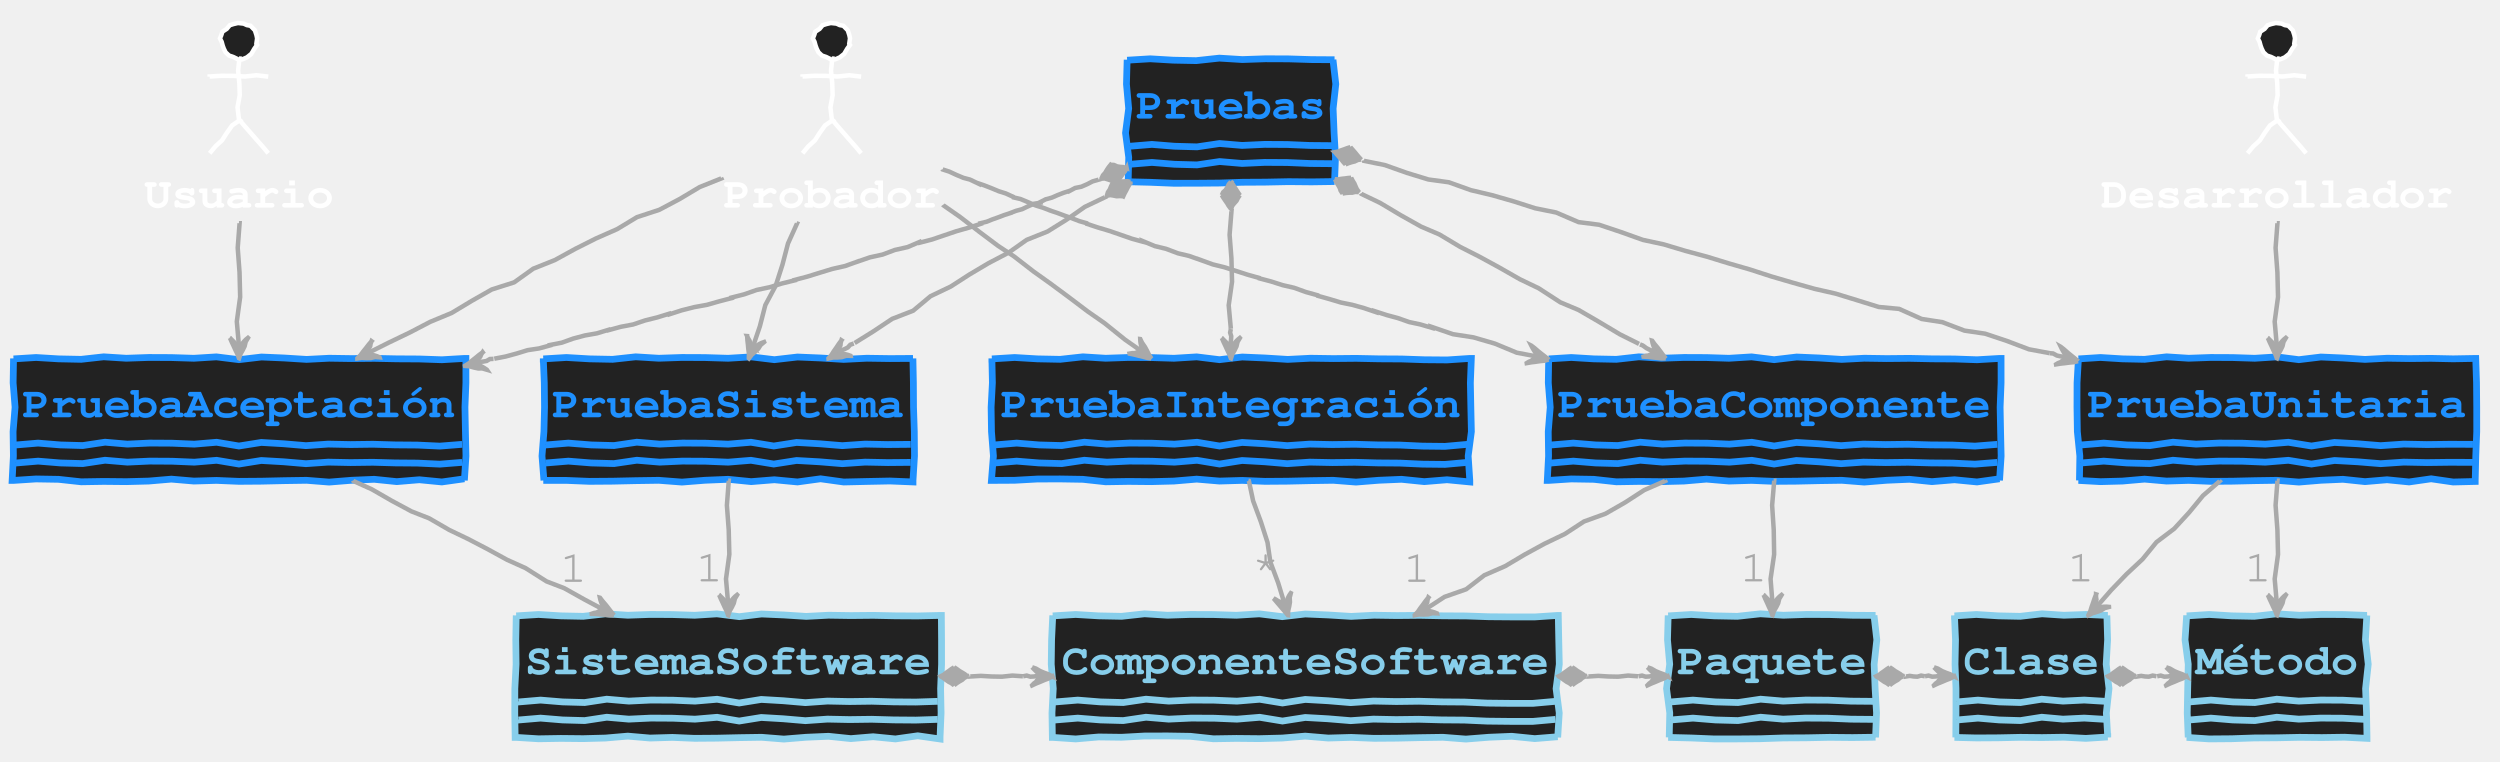
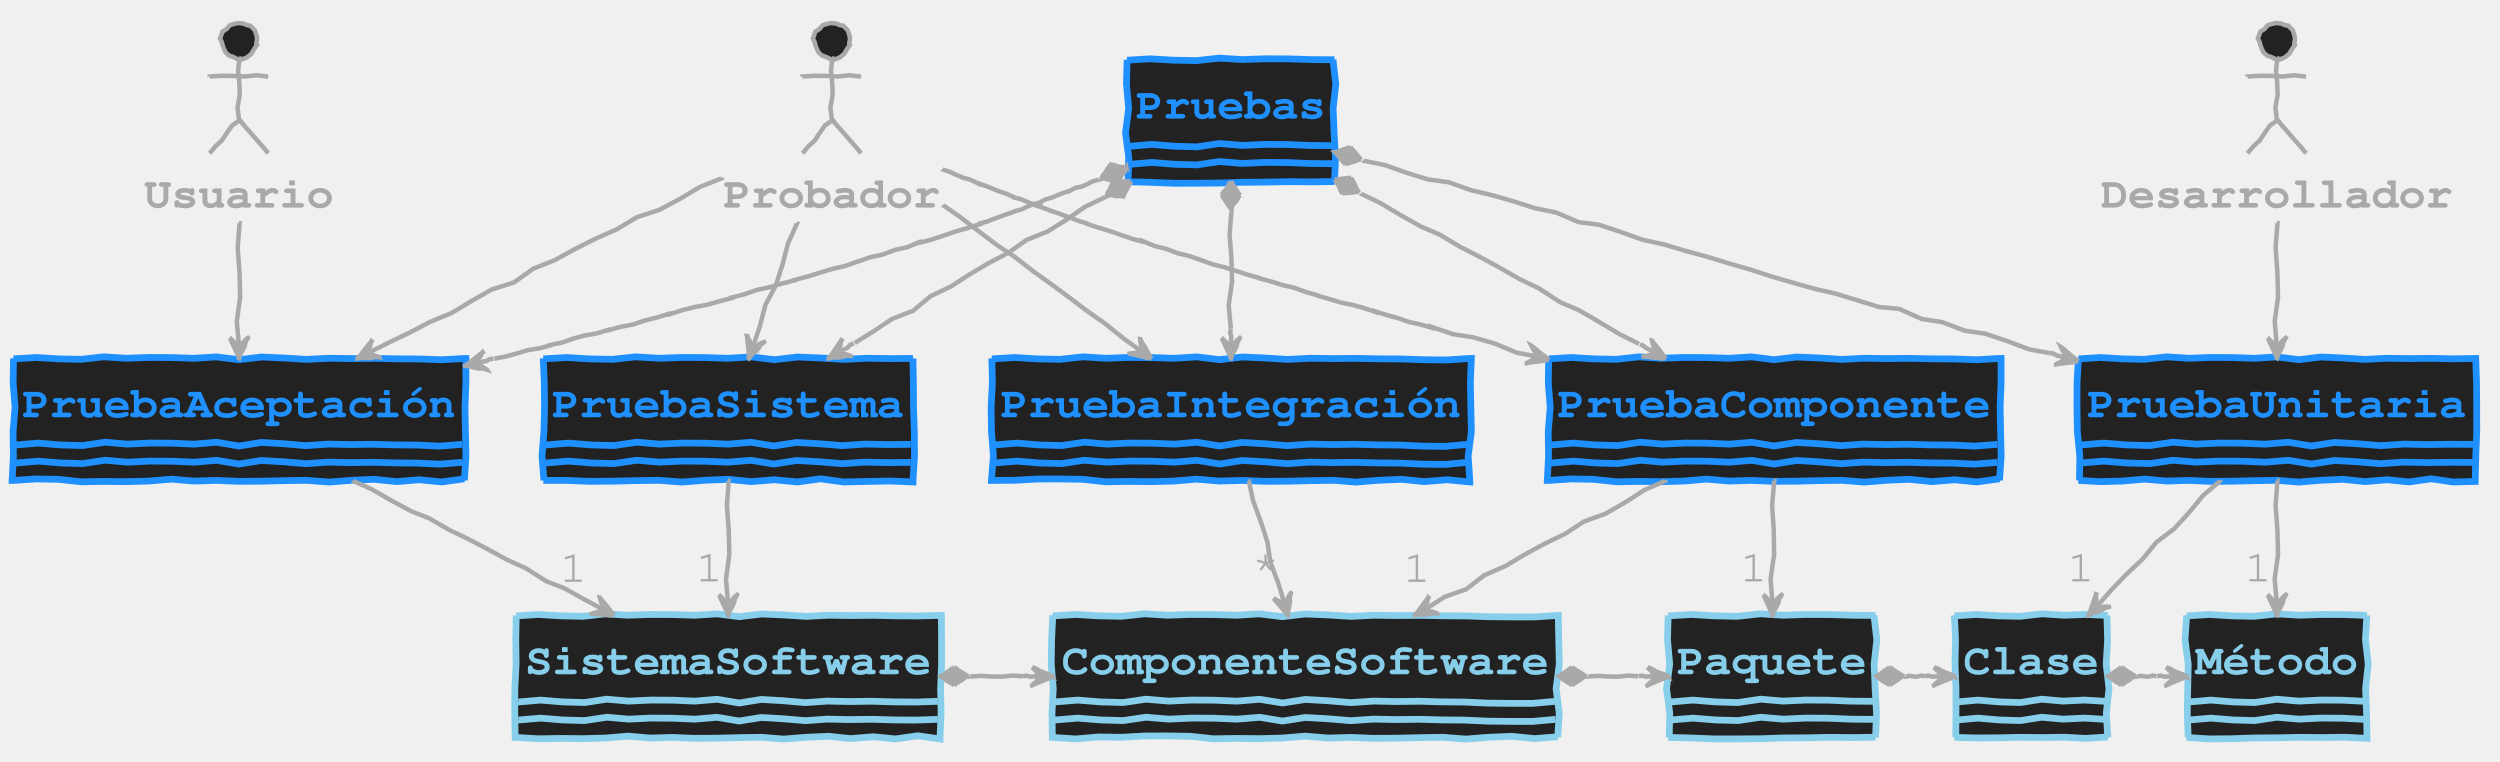
<svg xmlns="http://www.w3.org/2000/svg" contentScriptType="application/ecmascript" contentStyleType="text/css" height="338px" preserveAspectRatio="none" style="width:1109px;height:338px;background:#222222;" version="1.1" viewBox="0 0 1109 338" width="1109px" zoomAndPan="magnify">
  <defs />
  <g>
-     <polygon fill="#222222" points="114.044,19.946,112.871,21.548,111.484,23.895,109.501,25.477,107.416,26.341,105.754,26.417,103.618,25.335,101.602,24.628,100.072,23.194,99.27,21.551,98.794,20.243,98.328,18.535,97.571,17.065,98.153,15.63,98.662,14.058,100.574,12.814,101.919,11.201,103.584,10.665,105.564,10.204,108.102,10.478,109.492,11.133,111.109,11.431,113.074,13.444,113.76,15.57,114.057,17.021,113.72,19.411" style="stroke: #FFFFFF; stroke-width: 2.0;" />
-     <path d="M106,26 L106.187,26 L105.632,31.4 L106.172,36.8 L106.355,42.2 L105.366,47.6 L106,53 M93,34 L93,33.931 L98.2,33.621 L103.4,33.659 L108.6,33.939 L113.8,33.385 L119,34 M106,53 L106.372,53.322 L102.977,55.633 L100.667,58.885 L98.49,62.252 L95.542,64.95 L93,68 M106,53 L106.046,53.04 L108.579,55.981 L111.32,59.104 L113.961,62.139 L116.793,65.341 L119,68 " fill="none" style="stroke: #FFFFFF; stroke-width: 2.0;" />
-     <text fill="#FFFFFF" font-family="courier" font-size="20" font-weight="bold" lengthAdjust="spacingAndGlyphs" textLength="84" x="64" y="92.107">Usuario</text>
-     <polygon fill="#222222" points="377.044,19.946,375.872,21.548,374.485,23.895,372.501,25.477,370.416,26.341,368.754,26.417,366.618,25.335,364.602,24.628,363.072,23.194,362.27,21.551,361.794,20.243,361.328,18.535,360.571,17.065,361.152,15.63,361.662,14.058,363.574,12.814,364.919,11.201,366.584,10.665,368.564,10.204,371.102,10.478,372.492,11.133,374.109,11.431,376.074,13.444,376.76,15.57,377.057,17.021,376.72,19.411" style="stroke: #FFFFFF; stroke-width: 2.0;" />
-     <path d="M369,26 L369.187,26 L368.632,31.4 L369.172,36.8 L369.355,42.2 L368.366,47.6 L369,53 M356,34 L356,33.931 L361.2,33.621 L366.4,33.659 L371.6,33.939 L376.8,33.385 L382,34 M369,53 L369.372,53.322 L365.977,55.633 L363.667,58.885 L361.49,62.252 L358.542,64.95 L356,68 M369,53 L369.046,53.04 L371.579,55.981 L374.32,59.104 L376.961,62.139 L379.793,65.341 L382,68 " fill="none" style="stroke: #FFFFFF; stroke-width: 2.0;" />
-     <text fill="#FFFFFF" font-family="courier" font-size="20" font-weight="bold" lengthAdjust="spacingAndGlyphs" textLength="96" x="321" y="92.107">Probador</text>
-     <polygon fill="#222222" points="1018.044,19.946,1016.871,21.548,1015.485,23.895,1013.501,25.477,1011.416,26.341,1009.754,26.417,1007.618,25.335,1005.602,24.628,1004.072,23.194,1003.27,21.551,1002.794,20.243,1002.328,18.535,1001.571,17.065,1002.153,15.63,1002.662,14.058,1004.574,12.814,1005.919,11.201,1007.584,10.665,1009.564,10.204,1012.102,10.478,1013.492,11.133,1015.109,11.431,1017.074,13.444,1017.76,15.57,1018.057,17.021,1017.72,19.411" style="stroke: #FFFFFF; stroke-width: 2.0;" />
-     <path d="M1010,26 L1010.187,26 L1009.632,31.4 L1010.172,36.8 L1010.355,42.2 L1009.366,47.6 L1010,53 M997,34 L997,33.931 L1002.2,33.621 L1007.4,33.659 L1012.6,33.939 L1017.8,33.385 L1023,34 M1010,53 L1010.372,53.322 L1006.977,55.633 L1004.667,58.885 L1002.49,62.252 L999.542,64.95 L997,68 M1010,53 L1010.046,53.04 L1012.578,55.981 L1015.32,59.104 L1017.961,62.139 L1020.793,65.341 L1023,68 " fill="none" style="stroke: #FFFFFF; stroke-width: 2.0;" />
-     <text fill="#FFFFFF" font-family="courier" font-size="20" font-weight="bold" lengthAdjust="spacingAndGlyphs" textLength="156" x="932" y="92.107">Desarrollador</text>
+     <polygon fill="#222222" points="114.044,19.946,112.871,21.548,111.484,23.895,109.501,25.477,107.416,26.341,105.754,26.417,103.618,25.335,101.602,24.628,100.072,23.194,99.27,21.551,98.794,20.243,98.328,18.535,97.571,17.065,98.153,15.63,98.662,14.058,100.574,12.814,101.919,11.201,103.584,10.665,105.564,10.204,108.102,10.478,109.492,11.133,111.109,11.431,113.074,13.444,113.76,15.57,114.057,17.021,113.72,19.411" style="stroke: #A9A9A9; stroke-width: 2.0;" />
+     <path d="M106,26 L106.187,26 L105.632,31.4 L106.172,36.8 L106.355,42.2 L105.366,47.6 L106,53 M93,34 L93,33.931 L98.2,33.621 L103.4,33.659 L108.6,33.939 L113.8,33.385 L119,34 M106,53 L106.372,53.322 L102.977,55.633 L100.667,58.885 L98.49,62.252 L95.542,64.95 L93,68 M106,53 L106.046,53.04 L108.579,55.981 L111.32,59.104 L113.961,62.139 L116.793,65.341 L119,68 " fill="none" style="stroke: #A9A9A9; stroke-width: 2.0;" />
+     <text fill="#A9A9A9" font-family="courier" font-size="20" font-weight="bold" lengthAdjust="spacingAndGlyphs" textLength="84" x="64" y="92.107">Usuario</text>
+     <polygon fill="#222222" points="377.044,19.946,375.872,21.548,374.485,23.895,372.501,25.477,370.416,26.341,368.754,26.417,366.618,25.335,364.602,24.628,363.072,23.194,362.27,21.551,361.794,20.243,361.328,18.535,360.571,17.065,361.152,15.63,361.662,14.058,363.574,12.814,364.919,11.201,366.584,10.665,368.564,10.204,371.102,10.478,372.492,11.133,374.109,11.431,376.074,13.444,376.76,15.57,377.057,17.021,376.72,19.411" style="stroke: #A9A9A9; stroke-width: 2.0;" />
+     <path d="M369,26 L369.187,26 L368.632,31.4 L369.172,36.8 L369.355,42.2 L368.366,47.6 L369,53 M356,34 L356,33.931 L361.2,33.621 L366.4,33.659 L371.6,33.939 L376.8,33.385 L382,34 M369,53 L369.372,53.322 L365.977,55.633 L363.667,58.885 L361.49,62.252 L358.542,64.95 L356,68 M369,53 L369.046,53.04 L371.579,55.981 L374.32,59.104 L376.961,62.139 L379.793,65.341 L382,68 " fill="none" style="stroke: #A9A9A9; stroke-width: 2.0;" />
+     <text fill="#A9A9A9" font-family="courier" font-size="20" font-weight="bold" lengthAdjust="spacingAndGlyphs" textLength="96" x="321" y="92.107">Probador</text>
+     <polygon fill="#222222" points="1018.044,19.946,1016.871,21.548,1015.485,23.895,1013.501,25.477,1011.416,26.341,1009.754,26.417,1007.618,25.335,1005.602,24.628,1004.072,23.194,1003.27,21.551,1002.794,20.243,1002.328,18.535,1001.571,17.065,1002.153,15.63,1002.662,14.058,1004.574,12.814,1005.919,11.201,1007.584,10.665,1009.564,10.204,1012.102,10.478,1013.492,11.133,1015.109,11.431,1017.074,13.444,1017.76,15.57,1018.057,17.021,1017.72,19.411" style="stroke: #A9A9A9; stroke-width: 2.0;" />
+     <path d="M1010,26 L1010.187,26 L1009.632,31.4 L1010.172,36.8 L1010.355,42.2 L1009.366,47.6 L1010,53 M997,34 L997,33.931 L1002.2,33.621 L1007.4,33.659 L1012.6,33.939 L1017.8,33.385 L1023,34 M1010,53 L1010.372,53.322 L1006.977,55.633 L1004.667,58.885 L1002.49,62.252 L999.542,64.95 L997,68 M1010,53 L1010.046,53.04 L1012.578,55.981 L1015.32,59.104 L1017.961,62.139 L1020.793,65.341 L1023,68 " fill="none" style="stroke: #A9A9A9; stroke-width: 2.0;" />
+     <text fill="#A9A9A9" font-family="courier" font-size="20" font-weight="bold" lengthAdjust="spacingAndGlyphs" textLength="156" x="932" y="92.107">Desarrollador</text>
    <polygon fill="#222222" points="500,26.5,500,26.71,510.222,26.086,520.444,26.693,530.667,26.9,540.889,25.787,551.111,26.422,561.333,26.073,571.556,26.116,581.778,26.432,592,26.5,591.309,26.5,592.554,37.323,591.37,48.145,591.802,58.968,592.432,69.791,592,80.613,592,80.528,581.778,80.681,571.556,80.581,561.333,80.792,551.111,80.852,540.889,81.199,530.667,81.284,520.444,81.293,510.222,80.868,500,80.613,500.464,80.613,500.702,69.791,499.279,58.968,500.678,48.145,499.704,37.323,500,26.5" style="stroke: #1E90FF; stroke-width: 3.0;" />
    <text fill="#1E90FF" font-family="courier" font-size="20" font-weight="bold" lengthAdjust="spacingAndGlyphs" textLength="84" x="504" y="52.607">Pruebas</text>
    <path d="M501,64.613 L501,64.894 L511,64.061 L521,64.871 L531,65.146 L541,63.662 L551,64.51 L561,64.045 L571,64.102 L581,64.522 L591,64.613 " fill="#222222" style="stroke: #1E90FF; stroke-width: 3.0;" />
    <path d="M501,72.613 L501,72.894 L511,72.061 L521,72.871 L531,73.146 L541,71.662 L551,72.51 L561,72.045 L571,72.102 L581,72.522 L591,72.613 " fill="#222222" style="stroke: #1E90FF; stroke-width: 3.0;" />
    <polygon fill="#222222" points="6,159,6,159.21,16,158.586,26,159.193,36,159.4,46,158.287,56,158.922,66,158.573,76,158.617,86,158.932,96,158.309,106,159.554,116,158.37,126,158.802,136,159.432,146,158.914,156,159.068,166,158.968,176,159.179,186,159.239,196,159.586,206,159,206.671,159,206.679,169.823,206.255,180.645,206.464,191.468,206.702,202.291,206,213.113,206,212.392,196,213.792,186,212.817,176,213.647,166,212.618,156,213.045,146,213.855,136,213.065,126,213.219,116,213.452,106,213.53,96,213.109,86,213.4,76,212.541,66,213.398,56,213.661,46,213.558,36,213.726,26,212.63,16,212.461,6,213.113,5.379,213.113,5.941,202.291,5.803,191.468,6.681,180.645,5.825,169.823,6,159" style="stroke: #1E90FF; stroke-width: 3.0;" />
    <text fill="#1E90FF" font-family="courier" font-size="20" font-weight="bold" lengthAdjust="spacingAndGlyphs" textLength="192" x="10" y="185.107">PruebaAceptación</text>
    <path d="M7,197.113 L7,197.393 L16.9,196.561 L26.8,197.371 L36.7,197.646 L46.6,196.162 L56.5,197.01 L66.4,196.545 L76.3,196.602 L86.2,197.022 L96.1,196.191 L106,197.851 L115.9,196.273 L125.8,196.85 L135.7,197.689 L145.6,196.999 L155.5,197.204 L165.4,197.071 L175.3,197.351 L185.2,197.432 L195.1,197.894 L205,197.113 " fill="#222222" style="stroke: #1E90FF; stroke-width: 3.0;" />
    <path d="M7,205.113 L7,205.393 L16.9,204.561 L26.8,205.371 L36.7,205.646 L46.6,204.162 L56.5,205.01 L66.4,204.545 L76.3,204.602 L86.2,205.022 L96.1,204.191 L106,205.851 L115.9,204.273 L125.8,204.85 L135.7,205.689 L145.6,204.999 L155.5,205.204 L165.4,205.071 L175.3,205.351 L185.2,205.432 L195.1,205.894 L205,205.113 " fill="#222222" style="stroke: #1E90FF; stroke-width: 3.0;" />
    <polygon fill="#222222" points="241,159,241,159.21,251.25,158.586,261.5,159.193,271.75,159.4,282,158.287,292.25,158.922,302.5,158.573,312.75,158.617,323,158.932,333.25,158.309,343.5,159.554,353.75,158.37,364,158.802,374.25,159.432,384.5,158.914,394.75,159.068,405,159,404.968,159,405.178,169.823,405.239,180.645,405.586,191.468,405.671,202.291,405,213.113,405,213.792,394.75,213.368,384.5,213.577,374.25,213.815,364,212.392,353.75,213.792,343.5,212.817,333.25,213.647,323,212.618,312.75,213.045,302.5,213.855,292.25,213.065,282,213.219,271.75,213.452,261.5,213.53,251.25,213.109,241,213.113,241.287,213.113,240.428,202.291,241.284,191.468,241.548,180.645,241.445,169.823,241,159" style="stroke: #1E90FF; stroke-width: 3.0;" />
    <text fill="#1E90FF" font-family="courier" font-size="20" font-weight="bold" lengthAdjust="spacingAndGlyphs" textLength="156" x="245" y="185.107">PruebaSistema</text>
    <path d="M242,197.113 L242,197.393 L252.125,196.561 L262.25,197.371 L272.375,197.646 L282.5,196.162 L292.625,197.01 L302.75,196.545 L312.875,196.602 L323,197.022 L333.125,196.191 L343.25,197.851 L353.375,196.273 L363.5,196.85 L373.625,197.689 L383.75,196.999 L393.875,197.204 L404,197.113 " fill="#222222" style="stroke: #1E90FF; stroke-width: 3.0;" />
    <path d="M242,205.113 L242,205.393 L252.125,204.561 L262.25,205.371 L272.375,205.646 L282.5,204.162 L292.625,205.01 L302.75,204.545 L312.875,204.602 L323,205.022 L333.125,204.191 L343.25,205.851 L353.375,204.273 L363.5,204.85 L373.625,205.689 L383.75,204.999 L393.875,205.204 L404,205.113 " fill="#222222" style="stroke: #1E90FF; stroke-width: 3.0;" />
    <polygon fill="#222222" points="440,159,440,159.21,450.095,158.586,460.19,159.193,470.286,159.4,480.381,158.287,490.476,158.922,500.571,158.573,510.667,158.617,520.762,158.932,530.857,158.309,540.952,159.554,551.048,158.37,561.143,158.802,571.238,159.432,581.333,158.914,591.429,159.068,601.524,158.968,611.619,159.179,621.714,159.239,631.809,159.586,641.905,159.671,652,159,652.679,159,652.255,169.823,652.464,180.645,652.702,191.468,651.279,202.291,652,213.113,652,213.792,641.905,212.817,631.809,213.647,621.714,212.618,611.619,213.045,601.524,213.855,591.429,213.065,581.333,213.219,571.238,213.452,561.143,213.53,551.048,213.109,540.952,213.4,530.857,212.541,520.762,213.398,510.667,213.661,500.571,213.558,490.476,213.726,480.381,212.63,470.286,212.461,460.19,212.492,450.095,213.054,440,213.113,439.803,213.113,440.681,202.291,439.825,191.468,439.657,180.645,440.228,169.823,440,159" style="stroke: #1E90FF; stroke-width: 3.0;" />
    <text fill="#1E90FF" font-family="courier" font-size="20" font-weight="bold" lengthAdjust="spacingAndGlyphs" textLength="204" x="444" y="185.107">PruebaIntegración</text>
    <path d="M441,197.113 L441,197.393 L451,196.561 L461,197.371 L471,197.646 L481,196.162 L491,197.01 L501,196.545 L511,196.602 L521,197.022 L531,196.191 L541,197.851 L551,196.273 L561,196.85 L571,197.689 L581,196.999 L591,197.204 L601,197.071 L611,197.351 L621,197.432 L631,197.894 L641,198.008 L651,197.113 " fill="#222222" style="stroke: #1E90FF; stroke-width: 3.0;" />
    <path d="M441,205.113 L441,205.393 L451,204.561 L461,205.371 L471,205.646 L481,204.162 L491,205.01 L501,204.545 L511,204.602 L521,205.022 L531,204.191 L541,205.851 L551,204.273 L561,204.85 L571,205.689 L581,204.999 L591,205.204 L601,205.071 L611,205.351 L621,205.432 L631,205.894 L641,206.008 L651,205.113 " fill="#222222" style="stroke: #1E90FF; stroke-width: 3.0;" />
    <polygon fill="#222222" points="687,159,687,159.21,697,158.586,707,159.193,717,159.4,727,158.287,737,158.922,747,158.573,757,158.617,767,158.932,777,158.309,787,159.554,797,158.37,807,158.802,817,159.432,827,158.914,837,159.068,847,158.968,857,159.179,867,159.239,877,159.586,887,159,887.671,159,887.679,169.823,887.255,180.645,887.464,191.468,887.702,202.291,887,213.113,887,212.392,877,213.792,867,212.817,857,213.647,847,212.618,837,213.045,827,213.855,817,213.065,807,213.219,797,213.452,787,213.53,777,213.109,767,213.4,757,212.541,747,213.398,737,213.661,727,213.558,717,213.726,707,212.63,697,212.461,687,213.113,686.379,213.113,686.941,202.291,686.803,191.468,687.681,180.645,686.825,169.823,687,159" style="stroke: #1E90FF; stroke-width: 3.0;" />
    <text fill="#1E90FF" font-family="courier" font-size="20" font-weight="bold" lengthAdjust="spacingAndGlyphs" textLength="192" x="691" y="185.107">PruebaComponente</text>
    <path d="M688,197.113 L688,197.393 L697.9,196.561 L707.8,197.371 L717.7,197.646 L727.6,196.162 L737.5,197.01 L747.4,196.545 L757.3,196.602 L767.2,197.022 L777.1,196.191 L787,197.851 L796.9,196.273 L806.8,196.85 L816.7,197.689 L826.6,196.999 L836.5,197.204 L846.4,197.071 L856.3,197.351 L866.2,197.432 L876.1,197.894 L886,197.113 " fill="#222222" style="stroke: #1E90FF; stroke-width: 3.0;" />
    <path d="M688,205.113 L688,205.393 L697.9,204.561 L707.8,205.371 L717.7,205.646 L727.6,204.162 L737.5,205.01 L747.4,204.545 L757.3,204.602 L767.2,205.022 L777.1,204.191 L787,205.851 L796.9,204.273 L806.8,204.85 L816.7,205.689 L826.6,204.999 L836.5,205.204 L846.4,205.071 L856.3,205.351 L866.2,205.432 L876.1,205.894 L886,205.113 " fill="#222222" style="stroke: #1E90FF; stroke-width: 3.0;" />
    <polygon fill="#222222" points="922,159,922,159.21,931.778,158.586,941.556,159.193,951.333,159.4,961.111,158.287,970.889,158.922,980.667,158.573,990.444,158.617,1000.222,158.932,1010,158.309,1019.778,159.554,1029.556,158.37,1039.333,158.802,1049.111,159.432,1058.889,158.914,1068.667,159.068,1078.444,158.968,1088.222,159.179,1098,159,1098.239,159,1098.586,169.823,1098.671,180.645,1098.679,191.468,1098.255,202.291,1098,213.113,1098,213.577,1088.222,213.815,1078.444,212.392,1068.667,213.792,1058.889,212.817,1049.111,213.647,1039.333,212.618,1029.556,213.045,1019.778,213.855,1010,213.065,1000.222,213.219,990.444,213.452,980.667,213.53,970.889,213.109,961.111,213.4,951.333,212.541,941.556,213.398,931.778,213.661,922,213.113,922.444,213.113,922.613,202.291,921.517,191.468,921.348,180.645,921.379,169.823,922,159" style="stroke: #1E90FF; stroke-width: 3.0;" />
    <text fill="#1E90FF" font-family="courier" font-size="20" font-weight="bold" lengthAdjust="spacingAndGlyphs" textLength="168" x="926" y="185.107">PruebaUnitaria</text>
    <path d="M923,197.113 L923,197.393 L933.235,196.561 L943.471,197.371 L953.706,197.646 L963.941,196.162 L974.177,197.01 L984.412,196.545 L994.647,196.602 L1004.882,197.022 L1015.118,196.191 L1025.353,197.851 L1035.588,196.273 L1045.823,196.85 L1056.059,197.689 L1066.294,196.999 L1076.529,197.204 L1086.765,197.071 L1097,197.113 " fill="#222222" style="stroke: #1E90FF; stroke-width: 3.0;" />
    <path d="M923,205.113 L923,205.393 L933.235,204.561 L943.471,205.371 L953.706,205.646 L963.941,204.162 L974.177,205.01 L984.412,204.545 L994.647,204.602 L1004.882,205.022 L1015.118,204.191 L1025.353,205.851 L1035.588,204.273 L1045.823,204.85 L1056.059,205.689 L1066.294,204.999 L1076.529,205.204 L1086.765,205.071 L1097,205.113 " fill="#222222" style="stroke: #1E90FF; stroke-width: 3.0;" />
    <polygon fill="#222222" points="229,273,229,273.21,238.895,272.586,248.79,273.193,258.684,273.4,268.579,272.287,278.474,272.922,288.368,272.574,298.263,272.616,308.158,272.932,318.053,272.309,327.947,273.554,337.842,272.37,347.737,272.802,357.632,273.432,367.526,272.914,377.421,273.068,387.316,272.968,397.211,273.178,407.105,273.239,417,273,417.586,273,417.671,283.823,417.679,294.645,417.255,305.468,417.464,316.291,417,327.113,417,327.815,407.105,326.392,397.211,327.792,387.316,326.817,377.421,327.647,367.526,326.618,357.632,327.045,347.737,327.855,337.842,327.065,327.947,327.219,318.053,327.452,308.158,327.529,298.263,327.109,288.368,327.401,278.474,326.541,268.579,327.398,258.684,327.661,248.79,327.558,238.895,327.726,229,327.113,228.517,327.113,228.348,316.291,228.379,305.468,228.941,294.645,228.804,283.823,229,273" style="stroke: #87CEEB; stroke-width: 3.0;" />
    <text fill="#87CEEB" font-family="courier" font-size="20" font-weight="bold" lengthAdjust="spacingAndGlyphs" textLength="180" x="233" y="299.107">SistemaSoftware</text>
    <path d="M230,311.113 L230,311.394 L239.79,310.561 L249.579,311.371 L259.368,311.646 L269.158,310.162 L278.947,311.01 L288.737,310.545 L298.526,310.602 L308.316,311.022 L318.105,310.192 L327.895,311.851 L337.684,310.273 L347.474,310.85 L357.263,311.689 L367.053,310.999 L376.842,311.204 L386.632,311.071 L396.421,311.351 L406.211,311.432 L416,311.113 " fill="#222222" style="stroke: #87CEEB; stroke-width: 3.0;" />
    <path d="M230,319.113 L230,319.394 L239.79,318.561 L249.579,319.371 L259.368,319.646 L269.158,318.162 L278.947,319.01 L288.737,318.545 L298.526,318.602 L308.316,319.022 L318.105,318.192 L327.895,319.851 L337.684,318.273 L347.474,318.85 L357.263,319.689 L367.053,318.999 L376.842,319.204 L386.632,319.071 L396.421,319.351 L406.211,319.432 L416,319.113 " fill="#222222" style="stroke: #87CEEB; stroke-width: 3.0;" />
    <polygon fill="#222222" points="467,273,467,273.21,477.182,272.586,487.364,273.193,497.546,273.4,507.727,272.287,517.909,272.922,528.091,272.574,538.273,272.616,548.455,272.932,558.636,272.309,568.818,273.554,579,272.37,589.182,272.802,599.364,273.432,609.545,272.914,619.727,273.068,629.909,272.968,640.091,273.178,650.273,273.239,660.455,273.586,670.636,273.671,680.818,273.679,691,273,691.255,273,691.464,283.823,691.702,294.645,690.279,305.468,691.678,316.291,691,327.113,691,326.817,680.818,327.647,670.636,326.618,660.455,327.045,650.273,327.855,640.091,327.065,629.909,327.219,619.727,327.452,609.545,327.529,599.364,327.109,589.182,327.401,579,326.541,568.818,327.398,558.636,327.661,548.455,327.558,538.273,327.726,528.091,326.63,517.909,326.461,507.727,326.492,497.546,327.054,487.364,326.917,477.182,327.795,467,327.113,466.825,327.113,466.657,316.291,467.228,305.468,466.333,294.645,466.481,283.823,467,273" style="stroke: #87CEEB; stroke-width: 3.0;" />
    <text fill="#87CEEB" font-family="courier" font-size="20" font-weight="bold" lengthAdjust="spacingAndGlyphs" textLength="216" x="471" y="299.107">ComponenteSoftware</text>
    <path d="M468,311.113 L468,311.394 L478.091,310.561 L488.182,311.371 L498.273,311.646 L508.364,310.162 L518.455,311.01 L528.545,310.545 L538.636,310.602 L548.727,311.022 L558.818,310.192 L568.909,311.851 L579,310.273 L589.091,310.85 L599.182,311.689 L609.273,310.999 L619.364,311.204 L629.455,311.071 L639.545,311.351 L649.636,311.432 L659.727,311.894 L669.818,312.008 L679.909,312.019 L690,311.113 " fill="#222222" style="stroke: #87CEEB; stroke-width: 3.0;" />
    <path d="M468,319.113 L468,319.394 L478.091,318.561 L488.182,319.371 L498.273,319.646 L508.364,318.162 L518.455,319.01 L528.545,318.545 L538.636,318.602 L548.727,319.022 L558.818,318.192 L568.909,319.851 L579,318.273 L589.091,318.85 L599.182,319.689 L609.273,318.999 L619.364,319.204 L629.455,319.071 L639.545,319.351 L649.636,319.432 L659.727,319.894 L669.818,320.008 L679.909,320.019 L690,319.113 " fill="#222222" style="stroke: #87CEEB; stroke-width: 3.0;" />
    <polygon fill="#222222" points="740,273,740,273.21,750.222,272.586,760.444,273.193,770.667,273.4,780.889,272.287,791.111,272.922,801.333,272.574,811.556,272.616,821.778,272.932,832,273,831.309,273,832.554,283.823,831.37,294.645,831.802,305.468,832.432,316.291,832,327.113,832,327.027,821.778,327.182,811.556,327.081,801.333,327.292,791.111,327.352,780.889,327.699,770.667,327.784,760.444,327.793,750.222,327.368,740,327.113,740.464,327.113,740.702,316.291,739.279,305.468,740.678,294.645,739.703,283.823,740,273" style="stroke: #87CEEB; stroke-width: 3.0;" />
    <text fill="#87CEEB" font-family="courier" font-size="20" font-weight="bold" lengthAdjust="spacingAndGlyphs" textLength="84" x="744" y="299.107">Paquete</text>
    <path d="M741,311.113 L741,311.394 L751,310.561 L761,311.371 L771,311.646 L781,310.162 L791,311.01 L801,310.545 L811,310.602 L821,311.022 L831,311.113 " fill="#222222" style="stroke: #87CEEB; stroke-width: 3.0;" />
    <path d="M741,319.113 L741,319.394 L751,318.561 L761,319.371 L771,319.646 L781,318.162 L791,319.01 L801,318.545 L811,318.602 L821,319.022 L831,319.113 " fill="#222222" style="stroke: #87CEEB; stroke-width: 3.0;" />
    <polygon fill="#222222" points="867,273,867,273.21,876.714,272.586,886.429,273.193,896.143,273.4,905.857,272.287,915.571,272.922,925.286,272.574,935,273,934.616,273,934.932,283.823,934.309,294.645,935.554,305.468,934.37,316.291,935,327.113,935,326.916,925.286,327.545,915.571,327.027,905.857,327.182,896.143,327.081,886.429,327.292,876.714,327.352,867,327.113,867.586,327.113,867.671,316.291,867.679,305.468,867.255,294.645,867.464,283.823,867,273" style="stroke: #87CEEB; stroke-width: 3.0;" />
    <text fill="#87CEEB" font-family="courier" font-size="20" font-weight="bold" lengthAdjust="spacingAndGlyphs" textLength="60" x="871" y="299.107">Clase</text>
    <path d="M868,311.113 L868,311.394 L877.429,310.561 L886.857,311.371 L896.286,311.646 L905.714,310.162 L915.143,311.01 L924.571,310.545 L934,311.113 " fill="#222222" style="stroke: #87CEEB; stroke-width: 3.0;" />
    <path d="M868,319.113 L868,319.394 L877.429,318.561 L886.857,319.371 L896.286,319.646 L905.714,318.162 L915.143,319.01 L924.571,318.545 L934,319.113 " fill="#222222" style="stroke: #87CEEB; stroke-width: 3.0;" />
    <polygon fill="#222222" points="970,273,970,273.21,980,272.586,990,273.193,1000,273.4,1010,272.287,1020,272.922,1030,272.574,1040,272.616,1050,273,1049.932,273,1049.309,283.823,1050.554,294.645,1049.37,305.468,1049.802,316.291,1050,327.113,1050,327.545,1040,327.027,1030,327.182,1020,327.081,1010,327.292,1000,327.352,990,327.699,980,327.784,970,327.113,970.679,327.113,970.255,316.291,970.464,305.468,970.702,294.645,969.279,283.823,970,273" style="stroke: #87CEEB; stroke-width: 3.0;" />
    <text fill="#87CEEB" font-family="courier" font-size="20" font-weight="bold" lengthAdjust="spacingAndGlyphs" textLength="72" x="974" y="299.107">Método</text>
    <path d="M971,311.113 L971,311.394 L980.75,310.561 L990.5,311.371 L1000.25,311.646 L1010,310.162 L1019.75,311.01 L1029.5,310.545 L1039.25,310.602 L1049,311.113 " fill="#222222" style="stroke: #87CEEB; stroke-width: 3.0;" />
    <path d="M971,319.113 L971,319.394 L980.75,318.561 L990.5,319.371 L1000.25,319.646 L1010,318.162 L1019.75,319.01 L1029.5,318.545 L1039.25,318.602 L1049,319.113 " fill="#222222" style="stroke: #87CEEB; stroke-width: 3.0;" />
    <path d="M106,99.046 L106.28,99.046 L105.448,109.942 L106.258,120.838 L106.533,131.733 L105.049,142.629 L106,153.525 " fill="none" style="stroke: #A9A9A9; stroke-width: 2.0;" />
    <polygon fill="#A9A9A9" points="106,158.906,106.064,158.935,106.674,157.05,107.659,155.332,108.522,153.56,108.983,151.609,110,149.906,109.982,149.888,109.1,150.606,108.31,151.416,107.584,152.29,106.637,152.943,106,153.906,106.13,154.036,105.051,152.957,104.353,152.259,103.702,151.608,102.78,150.686,102,149.906,102.021,149.915,102.79,151.702,103.654,153.53,104.473,155.338,105.378,157.185,106,158.906" style="stroke: #A9A9A9; stroke-width: 2.0;" />
    <path d="M319.84,78.893 L319.965,79.144 L310.385,82.968 L301.535,88.263 L292.448,93.08 L282.579,96.32 L273.746,101.649 L264.329,105.802 L255.145,110.424 L246.122,115.37 L236.543,119.196 L228.072,125.252 L218.16,128.408 L209.207,133.495 L200.371,138.817 L190.854,142.768 L181.736,147.522 L172.467,151.972 L163.276,156.58 " fill="none" style="stroke: #A9A9A9; stroke-width: 2.0;" />
    <polygon fill="#A9A9A9" points="158.525,158.937,158.528,159.007,160.487,158.715,162.464,158.834,164.435,158.819,166.387,158.365,168.365,158.519,168.357,158.494,167.247,158.023,166.18,157.676,165.141,157.414,164.002,156.857,163.004,156.714,163.179,156.773,163.166,155.575,163.663,154.548,164.223,153.543,164.42,152.416,164.808,151.353,164.826,151.367,163.543,152.863,162.341,154.424,161.1,155.954,159.932,157.545,158.525,158.937" style="stroke: #A9A9A9; stroke-width: 2.0;" />
    <path d="M353.298,99.046 L353.562,99.139 L349.551,108.013 L347.09,117.433 L344.124,126.675 L339.499,135.333 L337.073,144.765 L333.945,153.95 " fill="none" style="stroke: #A9A9A9; stroke-width: 2.0;" />
    <polygon fill="#A9A9A9" points="332.198,158.906,332.249,158.954,333.45,157.379,334.95,156.087,336.353,154.702,337.436,153.015,338.961,151.747,338.95,151.723,337.88,152.107,336.865,152.609,335.89,153.192,334.78,153.494,333.86,154.19,334.026,154.27,333.181,153.079,332.823,152.121,332.523,151.191,331.879,150.096,331.416,149.088,331.439,149.09,331.562,151.051,331.788,153.02,331.965,154.985,332.236,156.958,332.198,158.906" style="stroke: #A9A9A9; stroke-width: 2.0;" />
    <path d="M418.304,90.852 L418.47,91.078 L426.002,96.325 L434.51,102.895 L442.699,109.034 L449.845,113.757 L458.374,120.357 L466.124,125.9 L474.185,131.864 L482.46,138.12 L489.993,143.369 L499.005,150.623 L506.593,155.946 " fill="none" style="stroke: #A9A9A9; stroke-width: 2.0;" />
    <polygon fill="#A9A9A9" points="510.701,158.975,510.762,159.01,509.607,157.195,508.809,155.583,507.895,153.905,506.598,152.009,505.831,150.415,505.805,150.411,505.86,151.512,506.043,152.633,506.316,153.767,506.28,154.855,506.677,156.008,506.704,156.19,505.527,155.969,504.43,156.281,503.342,156.658,502.198,156.656,501.083,156.853,501.088,156.876,503.005,157.267,504.943,157.76,506.871,158.204,508.82,158.741,510.701,158.975" style="stroke: #A9A9A9; stroke-width: 2.0;" />
    <path d="M418.109,75.08 L418.144,75.167 L421.104,76.125 L424.267,77.591 L427.363,78.892 L430.244,79.648 L433.424,81.159 L433.411,81.126 L436.571,82.217 L439.793,83.471 L443.058,84.837 L446.173,85.814 L449.499,87.337 L449.584,87.568 L452.672,88.28 L456.01,89.666 L459.377,91.135 L462.568,92.125 L465.852,93.367 L465.862,93.395 L469.077,94.48 L472.337,95.695 L475.576,96.847 L478.856,98.119 L482,99 L482.093,99.283 L487.106,100.939 L492.059,102.412 L497.1,104.152 L502.144,105.904 L507.058,107.26 L506.962,106.955 L512.276,109.171 L517.271,110.382 L522.509,112.357 L527.497,113.545 L532.69,115.378 L532.681,115.349 L537.968,117.278 L543.048,118.527 L548.25,120.178 L553.462,121.862 L558.6,123.302 L558.652,123.48 L563.778,124.836 L568.994,126.496 L574.064,127.665 L579.351,129.566 L584.494,130.981 L584.562,131.215 L589.666,132.647 L594.804,134.194 L599.785,135.202 L604.882,136.606 L610.079,138.361 L610.004,138.095 L615.068,139.742 L620.047,141.089 L625.149,142.87 L630.042,143.91 L635.059,145.391 L634.939,144.949 L644.534,148.245 L653.614,149.653 L663.06,152.404 L672.864,156.466 L682.031,158.192 " fill="none" style="stroke: #A9A9A9; stroke-width: 2.0;" />
    <polygon fill="#A9A9A9" points="686.984,159.512,687.028,159.566,685.364,158.168,683.958,157.089,682.468,155.905,680.702,154.38,679.319,153.328,679.296,153.315,679.763,154.236,680.342,155.222,681,156.254,681.387,157.129,682.153,158.224,682.245,158.383,681.068,158.608,680.162,159.3,679.288,160.049,678.222,160.466,677.257,161.058,677.261,161.08,679.201,160.738,681.157,160.498,683.106,160.209,685.069,160.014,686.984,159.512" style="stroke: #A9A9A9; stroke-width: 2.0;" />
    <path d="M1010,99.046 L1010.28,99.046 L1009.448,109.942 L1010.258,120.838 L1010.533,131.733 L1009.049,142.629 L1010,153.525 " fill="none" style="stroke: #A9A9A9; stroke-width: 2.0;" />
    <polygon fill="#A9A9A9" points="1010,158.906,1010.064,158.935,1010.674,157.05,1011.659,155.332,1012.522,153.56,1012.983,151.609,1014,149.906,1013.982,149.888,1013.1,150.606,1012.31,151.416,1011.584,152.29,1010.637,152.943,1010,153.906,1010.13,154.036,1009.051,152.957,1008.353,152.259,1007.702,151.608,1006.78,150.686,1006,149.906,1006.021,149.915,1006.79,151.702,1007.654,153.53,1008.473,155.338,1009.378,157.185,1010,158.906" style="stroke: #A9A9A9; stroke-width: 2.0;" />
    <path d="M487.322,79.621 L487.356,79.708 L484.69,80.464 L482.226,81.729 L479.695,82.828 L476.95,83.382 L474.502,84.691 L474.49,84.659 L471.801,85.517 L469.174,86.538 L466.59,87.672 L463.858,88.417 L461.334,89.707 L461.418,89.939 L458.587,90.408 L456.002,91.552 L453.447,92.778 L450.717,93.526 L448.079,94.525 L448.089,94.554 L445.459,95.407 L442.873,96.39 L440.266,97.311 L437.7,98.351 L435,99 L435.091,99.284 L429.696,101.017 L424.242,102.568 L418.875,104.386 L413.511,106.217 L408.02,107.65 L407.926,107.343 L402.584,109.62 L396.935,110.888 L391.519,112.923 L385.862,114.167 L380.403,116.06 L380.394,116.031 L374.908,118.002 L369.223,119.29 L363.656,120.982 L358.098,122.707 L352.469,124.188 L352.519,124.366 L346.882,125.747 L341.331,127.433 L335.642,128.625 L330.159,130.553 L324.538,131.992 L324.602,132.227 L319.068,133.67 L313.566,135.23 L307.918,136.247 L302.377,137.662 L296.931,139.43 L296.861,139.162 L291.532,140.81 L286.123,142.157 L280.829,143.94 L275.34,144.978 L269.967,146.459 L269.93,146.311 L264.791,147.873 L259.494,148.803 L254.31,150.182 L249.237,152.001 L243.966,153.037 L244.012,153.225 L239.1,154.571 L234.044,155.332 L229.169,156.826 L224.254,158.16 L219.248,159.122 " fill="none" style="stroke: #A9A9A9; stroke-width: 2.0;" />
    <polygon fill="#A9A9A9" points="206.289,162.25,206.302,162.319,208.202,162.47,210.175,163.024,212.125,163.447,213.996,163.438,215.976,164.027,215.963,164.005,214.937,163.315,213.979,162.738,213.068,162.238,211.995,161.47,211.149,161.077,211.307,161.173,211.56,160.002,212.273,159.112,213.042,158.256,213.485,157.201,214.099,156.25,214.113,156.268,212.531,157.442,211.012,158.697,209.462,159.913,207.97,161.205,206.289,162.25" style="stroke: #A9A9A9; stroke-width: 2.0;" />
    <path d="M211.149,161.077 L211.171,161.168 L212.662,160.522 L214.28,160.409 L215.857,160.123 L217.297,159.266 L218.927,159.199 " fill="#A9A9A9" style="stroke: #A9A9A9; stroke-width: 2.0;" />
    <polygon fill="#A9A9A9" points="499.764,74.546,499.778,74.615,498.323,74.123,496.95,74.034,495.551,73.814,494.063,73.163,492.698,73.108,492.676,73.094,491.771,74.223,490.974,75.425,490.252,76.678,489.271,77.755,488.653,79.078,488.69,79.259,490.024,79.16,491.466,79.589,492.921,80.082,494.3,80.2,495.719,80.516,495.738,80.529,496.519,79.316,497.386,78.161,498.212,76.979,499.117,75.85,499.764,74.546" style="stroke: #A9A9A9; stroke-width: 2.0;" />
    <path d="M490.044,87.246 L490.185,87.488 L481.231,91.763 L473.106,97.456 L464.711,102.688 L455.428,106.401 L447.322,112.127 L438.553,116.719 L430.048,121.763 L421.727,127.12 L412.773,131.396 L405.078,137.823 L395.746,141.455 L387.504,146.946 L379.103,152.168 " fill="none" style="stroke: #A9A9A9; stroke-width: 2.0;" />
    <polygon fill="#A9A9A9" points="367.514,158.95,367.522,159.02,369.456,158.594,371.436,158.577,373.402,158.427,375.318,157.839,377.302,157.857,377.295,157.832,376.171,157.433,375.081,157.16,374.013,156.976,372.866,156.488,371.829,156.425,372.008,156.471,371.913,155.277,372.339,154.219,372.828,153.178,372.947,152.039,373.262,150.952,373.28,150.965,372.103,152.546,371.011,154.186,369.878,155.797,368.822,157.464,367.514,158.95" style="stroke: #A9A9A9; stroke-width: 2.0;" />
    <path d="M371.829,156.425 L371.877,156.505 L373.117,155.458 L374.635,154.883 L376.062,154.154 L377.193,152.918 L378.734,152.384 " fill="#A9A9A9" style="stroke: #A9A9A9; stroke-width: 2.0;" />
    <polygon fill="#A9A9A9" points="501.409,80.595,501.413,80.665,499.961,80.373,498.533,80.491,497.098,80.475,495.636,80.021,494.21,80.174,494.187,80.162,493.451,81.408,492.832,82.711,492.295,84.053,491.477,85.259,491.053,86.657,491.063,86.841,492.48,86.531,493.928,86.759,495.38,87.053,496.81,86.965,498.251,87.078,498.272,87.088,498.873,85.777,499.568,84.511,500.218,83.223,500.953,81.977,501.409,80.595" style="stroke: #A9A9A9; stroke-width: 2.0;" />
    <path d="M546,93.724 L546.28,93.724 L545.448,104.148 L546.258,114.573 L546.533,124.997 L545.049,135.422 L546,145.846 " fill="none" style="stroke: #A9A9A9; stroke-width: 2.0;" />
    <polygon fill="#A9A9A9" points="546,158.95,546.064,158.978,546.674,157.094,547.659,155.376,548.522,153.604,548.983,151.653,550,149.95,549.982,149.932,549.1,150.649,548.31,151.46,547.584,152.334,546.637,152.987,546,153.95,546.13,154.081,545.051,153.001,544.353,152.303,543.702,151.652,542.78,150.73,542,149.95,542.021,149.959,542.79,151.746,543.654,153.574,544.473,155.382,545.378,157.229,546,158.95" style="stroke: #A9A9A9; stroke-width: 2.0;" />
    <path d="M546,153.95 L546.093,153.95 L545.816,152.35 L546.086,150.75 L546.178,149.15 L545.683,147.55 L546,145.95 " fill="#A9A9A9" style="stroke: #A9A9A9; stroke-width: 2.0;" />
    <polygon fill="#A9A9A9" points="546,80.595,546.058,80.634,545.085,81.718,544.454,83.031,543.711,84.269,542.602,85.263,542,86.595,541.978,86.581,542.682,87.716,543.494,88.924,544.381,90.182,545.008,91.267,546,92.595,546.154,92.697,546.625,91.278,547.545,90.158,548.52,89.075,549.176,87.779,550,86.595,550.019,86.608,549.191,85.389,548.449,84.228,547.666,83.039,546.962,81.903,546,80.595" style="stroke: #A9A9A9; stroke-width: 2.0;" />
    <path d="M603.715,85.752 L603.848,85.998 L612.263,90.038 L621.46,95.521 L630.403,100.535 L638.508,104.001 L647.722,109.518 L656.312,113.88 L665.151,118.702 L674.163,123.843 L682.578,127.884 L692.18,134.115 L700.24,137.498 L709.326,142.776 L718.537,148.286 L727.074,152.551 " fill="none" style="stroke: #A9A9A9; stroke-width: 2.0;" />
    <polygon fill="#A9A9A9" points="738.911,158.96,738.966,159.003,737.6,157.315,736.558,155.878,735.411,154.36,733.915,152.573,732.901,151.157,732.877,151.15,733.088,152.201,733.424,153.29,733.847,154.404,733.971,155.429,734.514,156.579,734.567,156.756,733.37,156.7,732.327,157.161,731.302,157.685,730.168,157.842,729.092,158.192,729.094,158.215,731.055,158.335,733.024,158.559,734.99,158.732,736.962,159.001,738.911,158.96" style="stroke: #A9A9A9; stroke-width: 2.0;" />
    <path d="M734.514,156.579 L734.559,156.661 L733.02,155.655 L731.741,155.131 L730.378,154.45 L728.736,153.253 L727.48,152.77 " fill="#A9A9A9" style="stroke: #A9A9A9; stroke-width: 2.0;" />
    <polygon fill="#A9A9A9" points="592.182,79.507,592.244,79.54,592.734,80.717,593.588,82.087,594.323,83.394,594.669,84.495,595.554,85.881,595.552,85.855,596.977,85.608,598.414,85.49,599.86,85.462,601.277,85.123,602.735,85.22,602.898,85.307,601.875,83.847,601.328,82.64,600.839,81.463,600.012,80.108,599.363,78.846,599.365,78.869,597.926,78.968,596.496,79.17,595.062,79.322,593.636,79.569,592.182,79.507" style="stroke: #A9A9A9; stroke-width: 2.0;" />
    <path d="M604.949,71.079 L605.025,71.349 L614.31,73.222 L624.039,76.677 L633.624,79.616 L642.732,80.862 L652.472,84.353 L661.856,86.58 L671.382,89.31 L681.006,92.39 L690.292,94.265 L700.251,98.537 L709.334,99.693 L719.001,102.922 L728.738,106.406 L738.062,108.416 L747.627,111.288 L757.101,113.835 L766.688,116.779 L776.22,119.532 L785.855,122.652 L795.396,125.436 L804.909,128.121 L814.266,130.251 L823.852,133.194 L833.448,136.175 L842.445,137.023 L852.46,141.494 L861.619,142.917 L871.429,146.658 L880.567,148.012 L890.232,151.234 L900.034,154.949 L909.277,156.672 " fill="none" style="stroke: #A9A9A9; stroke-width: 2.0;" />
    <polygon fill="#A9A9A9" points="921.817,160.198,921.862,160.252,920.213,158.834,918.826,157.733,917.354,156.528,915.601,154.985,914.236,153.911,914.214,153.898,914.666,154.828,915.232,155.821,915.877,156.86,916.249,157.745,917.004,158.844,917.094,159.005,915.914,159.214,914.998,159.894,914.114,160.63,913.043,161.033,912.07,161.612,912.073,161.634,914.018,161.318,915.977,161.105,917.93,160.842,919.896,160.674,921.817,160.198" style="stroke: #A9A9A9; stroke-width: 2.0;" />
    <path d="M917.004,158.844 L917.029,158.934 L915.414,158.234 L913.946,158.061 L912.431,157.716 L910.756,156.807 L909.302,156.679 " fill="#A9A9A9" style="stroke: #A9A9A9; stroke-width: 2.0;" />
    <polygon fill="#A9A9A9" points="592.186,67.49,592.239,67.536,593.02,68.495,594.112,69.722,595.103,70.862,595.76,71.715,596.879,72.965,596.871,72.941,598.207,72.385,599.583,71.953,600.987,71.608,602.295,70.965,603.738,70.739,603.878,70.859,602.64,69.507,601.811,68.506,601.031,67.548,599.962,66.341,599.045,65.264,599.052,65.286,597.67,65.699,596.32,66.211,594.954,66.675,593.618,67.231,592.186,67.49" style="stroke: #A9A9A9; stroke-width: 2.0;" />
    <path d="M156.603,213.118 L156.732,213.367 L164.901,217.041 L173.823,222.174 L182.5,226.832 L190.371,229.926 L199.31,235.093 L207.648,239.093 L216.226,243.557 L224.969,248.344 L233.139,252.019 L242.452,257.908 L250.279,260.919 L259.094,265.844 L267.766,270.492 " fill="none" style="stroke: #A9A9A9; stroke-width: 2.0;" />
    <polygon fill="#A9A9A9" points="272.317,272.841,272.372,272.885,270.977,271.218,269.902,269.808,268.723,268.315,267.201,266.547,266.154,265.159,266.129,265.151,266.362,266.194,266.72,267.276,267.164,268.385,267.31,269.4,267.874,270.548,267.93,270.724,266.732,270.692,265.698,271.173,264.684,271.717,263.554,271.897,262.485,272.268,262.486,272.291,264.451,272.372,266.421,272.557,268.389,272.691,270.362,272.921,272.317,272.841" style="stroke: #A9A9A9; stroke-width: 2.0;" />
    <text fill="#A9A9A9" font-family="courier" font-size="20" lengthAdjust="spacingAndGlyphs" textLength="12" x="248.321" y="258.102">1</text>
    <path d="M323,213.259 L323.28,213.259 L322.448,224.151 L323.258,235.042 L323.533,245.934 L322.049,256.825 L323,267.717 " fill="none" style="stroke: #A9A9A9; stroke-width: 2.0;" />
    <polygon fill="#A9A9A9" points="323,272.906,323.064,272.934,323.674,271.049,324.659,269.332,325.522,267.56,325.983,265.609,327,263.906,326.982,263.887,326.099,264.605,325.31,265.415,324.584,266.289,323.637,266.942,323,267.906,323.13,268.036,322.051,266.957,321.353,266.259,320.702,265.607,319.78,264.685,319,263.906,319.021,263.915,319.79,265.701,320.654,267.53,321.473,269.338,322.378,271.185,323,272.906" style="stroke: #A9A9A9; stroke-width: 2.0;" />
    <text fill="#A9A9A9" font-family="courier" font-size="20" lengthAdjust="spacingAndGlyphs" textLength="12" x="308.622" y="257.922">1</text>
    <path d="M553.737,213.259 L554.006,213.338 L555.881,222.179 L559.333,231.484 L562.271,240.639 L563.522,249.295 L567.009,258.611 L569.783,267.717 " fill="none" style="stroke: #A9A9A9; stroke-width: 2.0;" />
    <polygon fill="#A9A9A9" points="571.311,272.906,571.38,272.915,571.433,270.935,571.892,269.009,572.219,267.065,572.11,265.063,572.604,263.142,572.581,263.13,571.938,264.067,571.409,265.068,570.96,266.111,570.236,267.006,569.898,268.109,569.986,268.272,568.804,267.384,567.879,266.969,566.986,266.612,565.91,265.919,564.93,265.403,564.947,265.418,566.198,266.897,567.528,268.443,568.819,269.956,570.183,271.531,571.311,272.906" style="stroke: #A9A9A9; stroke-width: 2.0;" />
    <text fill="#A9A9A9" font-family="courier" font-size="20" lengthAdjust="spacingAndGlyphs" textLength="12" x="555.419" y="257.922">*</text>
    <path d="M738.496,213.118 L738.629,213.365 L729.388,217.395 L720.926,222.871 L712.211,227.877 L702.661,231.333 L694.217,236.843 L685.151,241.196 L676.332,246.01 L667.686,251.143 L658.446,255.175 L650.387,261.399 L640.793,264.773 L632.345,270.276 " fill="none" style="stroke: #A9A9A9; stroke-width: 2.0;" />
    <polygon fill="#A9A9A9" points="627.581,272.841,627.586,272.911,629.535,272.554,631.514,272.608,633.484,272.527,635.42,272.008,637.402,272.097,637.394,272.072,636.277,271.635,635.198,271.324,634.144,271.099,633.001,270.575,631.984,270.471,632.16,270.524,632.107,269.327,632.571,268.285,633.097,267.261,633.257,266.128,633.61,265.053,633.628,265.067,632.395,266.604,631.245,268.204,630.055,269.774,628.941,271.403,627.581,272.841" style="stroke: #A9A9A9; stroke-width: 2.0;" />
    <text fill="#A9A9A9" font-family="courier" font-size="20" lengthAdjust="spacingAndGlyphs" textLength="12" x="622.507" y="258.102">1</text>
    <path d="M786.766,213.259 L787.046,213.262 L786.116,224.146 L786.829,235.044 L787.007,245.939 L785.425,256.817 L786.279,267.717 " fill="none" style="stroke: #A9A9A9; stroke-width: 2.0;" />
    <polygon fill="#A9A9A9" points="786.233,272.906,786.297,272.935,786.923,271.055,787.924,269.347,788.803,267.582,789.281,265.636,790.314,263.942,790.295,263.923,789.407,264.633,788.61,265.436,787.876,266.304,786.923,266.949,786.278,267.906,786.409,268.035,785.335,266.951,784.645,266.245,784.002,265.585,783.086,264.657,782.314,263.87,782.335,263.879,783.088,265.673,783.936,267.508,784.739,269.323,785.628,271.176,786.233,272.906" style="stroke: #A9A9A9; stroke-width: 2.0;" />
    <text fill="#A9A9A9" font-family="courier" font-size="20" lengthAdjust="spacingAndGlyphs" textLength="12" x="771.901" y="257.922">1</text>
    <path d="M984.444,213.259 L984.645,213.454 L977.262,219.846 L971.057,227.384 L964.469,234.548 L956.619,240.486 L950.441,248.05 L943.322,254.698 L936.577,261.71 L930.158,269.04 " fill="none" style="stroke: #A9A9A9; stroke-width: 2.0;" />
    <polygon fill="#A9A9A9" points="926.396,272.906,926.422,272.971,928.173,272.045,930.077,271.502,931.932,270.834,933.623,269.757,935.54,269.246,935.539,269.22,934.407,269.119,933.275,269.149,932.146,269.269,931.012,269.077,929.883,269.322,930.068,269.325,929.658,268.188,929.787,267.059,929.981,265.931,929.794,264.797,929.807,263.666,929.828,263.674,929.115,265.51,928.498,267.382,927.835,269.237,927.261,271.125,926.396,272.906" style="stroke: #A9A9A9; stroke-width: 2.0;" />
    <text fill="#A9A9A9" font-family="courier" font-size="20" lengthAdjust="spacingAndGlyphs" textLength="12" x="917.018" y="257.922">1</text>
    <path d="M1010,213.259 L1010.28,213.259 L1009.448,224.151 L1010.258,235.042 L1010.533,245.934 L1009.049,256.825 L1010,267.717 " fill="none" style="stroke: #A9A9A9; stroke-width: 2.0;" />
    <polygon fill="#A9A9A9" points="1010,272.906,1010.064,272.934,1010.674,271.049,1011.659,269.332,1012.522,267.56,1012.983,265.609,1014,263.906,1013.982,263.887,1013.1,264.605,1012.31,265.415,1011.584,266.289,1010.637,266.942,1010,267.906,1010.13,268.036,1009.051,266.957,1008.353,266.259,1007.702,265.607,1006.78,264.685,1006,263.906,1006.021,263.915,1006.79,265.701,1007.654,267.53,1008.473,269.338,1009.378,271.185,1010,272.906" style="stroke: #A9A9A9; stroke-width: 2.0;" />
    <text fill="#A9A9A9" font-family="courier" font-size="20" lengthAdjust="spacingAndGlyphs" textLength="12" x="995.622" y="257.922">1</text>
    <path d="M430.425,300 L430.425,300.093 L435.092,299.816 L439.759,300.086 L444.425,300.178 L449.092,299.683 L453.759,300 " fill="none" style="stroke: #A9A9A9; stroke-width: 2.0;" />
    <polygon fill="#A9A9A9" points="466.849,300,466.877,300.064,464.993,299.074,463.275,298.459,461.503,297.722,459.552,296.583,457.849,296,457.831,295.982,458.548,296.7,459.359,297.51,460.233,298.384,460.886,299.037,461.849,300,461.979,300.13,460.9,300.651,460.202,301.553,459.551,302.502,458.629,303.18,457.849,304,457.858,304.021,459.645,303.19,461.473,302.454,463.281,301.673,465.128,300.978,466.849,300" style="stroke: #A9A9A9; stroke-width: 2.0;" />
    <path d="M461.849,300 L461.849,300.093 L460.249,299.816 L458.649,300.086 L457.049,300.178 L455.449,299.683 L453.849,300 " fill="#A9A9A9" style="stroke: #A9A9A9; stroke-width: 2.0;" />
    <polygon fill="#A9A9A9" points="417.25,300,417.289,300.058,418.373,300.685,419.686,301.654,420.924,302.511,421.918,303.002,423.25,304,423.236,303.978,424.371,303.082,425.579,302.294,426.837,301.581,427.922,300.608,429.25,300,429.352,300.154,427.933,299.025,426.813,298.345,425.73,297.72,424.434,296.776,423.25,296,423.263,296.019,422.044,296.791,420.883,297.649,419.694,298.466,418.558,299.362,417.25,300" style="stroke: #A9A9A9; stroke-width: 2.0;" />
    <path d="M704.632,300 L704.632,300.093 L709.029,299.816 L713.426,300.086 L717.822,300.178 L722.219,299.683 L726.616,300 " fill="none" style="stroke: #A9A9A9; stroke-width: 2.0;" />
    <polygon fill="#A9A9A9" points="739.806,300,739.835,300.064,737.95,299.074,736.232,298.459,734.46,297.722,732.509,296.583,730.806,296,730.788,295.982,731.505,296.7,732.316,297.51,733.19,298.384,733.843,299.037,734.806,300,734.937,300.13,733.857,300.651,733.159,301.553,732.508,302.502,731.586,303.18,730.806,304,730.815,304.021,732.602,303.19,734.43,302.454,736.238,301.673,738.085,300.978,739.806,300" style="stroke: #A9A9A9; stroke-width: 2.0;" />
    <path d="M734.806,300 L734.806,300.093 L733.206,299.816 L731.606,300.086 L730.006,300.178 L728.406,299.683 L726.806,300 " fill="#A9A9A9" style="stroke: #A9A9A9; stroke-width: 2.0;" />
    <polygon fill="#A9A9A9" points="691.395,300,691.434,300.058,692.518,300.685,693.831,301.654,695.069,302.511,696.063,303.002,697.395,304,697.381,303.978,698.516,303.082,699.724,302.294,700.982,301.581,702.067,300.608,703.395,300,703.497,300.154,702.078,299.025,700.958,298.345,699.875,297.72,698.579,296.776,697.395,296,697.408,296.019,696.189,296.791,695.028,297.649,693.839,298.466,692.703,299.362,691.395,300" style="stroke: #A9A9A9; stroke-width: 2.0;" />
    <path d="M845.528,300 L845.528,300.093 L847.198,299.816 L848.868,300.086 L850.538,300.178 L852.208,299.683 L853.878,300 " fill="none" style="stroke: #A9A9A9; stroke-width: 2.0;" />
    <polygon fill="#A9A9A9" points="866.903,300,866.932,300.064,865.047,299.074,863.329,298.459,861.557,297.722,859.606,296.583,857.903,296,857.885,295.982,858.602,296.7,859.413,297.51,860.287,298.384,860.94,299.037,861.903,300,862.034,300.13,860.954,300.651,860.256,301.553,859.605,302.502,858.683,303.18,857.903,304,857.912,304.021,859.699,303.19,861.527,302.454,863.335,301.673,865.182,300.978,866.903,300" style="stroke: #A9A9A9; stroke-width: 2.0;" />
    <path d="M861.903,300 L861.903,300.093 L860.303,299.816 L858.703,300.086 L857.103,300.178 L855.503,299.683 L853.903,300 " fill="#A9A9A9" style="stroke: #A9A9A9; stroke-width: 2.0;" />
    <polygon fill="#A9A9A9" points="832.27,300,832.309,300.058,833.393,300.685,834.706,301.654,835.944,302.511,836.938,303.002,838.27,304,838.256,303.978,839.391,303.082,840.599,302.294,841.857,301.581,842.942,300.608,844.27,300,844.372,300.154,842.953,299.025,841.833,298.345,840.75,297.72,839.454,296.776,838.27,296,838.283,296.019,837.064,296.791,835.903,297.649,834.714,298.466,833.578,299.362,832.27,300" style="stroke: #A9A9A9; stroke-width: 2.0;" />
    <path d="M948.125,300 L948.125,300.093 L949.826,299.816 L951.527,300.086 L953.228,300.178 L954.929,299.683 L956.63,300 " fill="none" style="stroke: #A9A9A9; stroke-width: 2.0;" />
    <polygon fill="#A9A9A9" points="969.897,300,969.926,300.064,968.041,299.074,966.323,298.459,964.551,297.722,962.6,296.583,960.897,296,960.879,295.982,961.596,296.7,962.407,297.51,963.281,298.384,963.934,299.037,964.897,300,965.028,300.13,963.948,300.651,963.25,301.553,962.599,302.502,961.677,303.18,960.897,304,960.906,304.021,962.693,303.19,964.521,302.454,966.329,301.673,968.176,300.978,969.897,300" style="stroke: #A9A9A9; stroke-width: 2.0;" />
    <path d="M964.897,300 L964.897,300.093 L963.297,299.816 L961.697,300.086 L960.097,300.178 L958.497,299.683 L956.897,300 " fill="#A9A9A9" style="stroke: #A9A9A9; stroke-width: 2.0;" />
    <polygon fill="#A9A9A9" points="935.063,300,935.102,300.058,936.186,300.685,937.499,301.654,938.737,302.511,939.731,303.002,941.063,304,941.049,303.978,942.184,303.082,943.392,302.294,944.65,301.581,945.735,300.608,947.063,300,947.165,300.154,945.746,299.025,944.626,298.345,943.543,297.72,942.247,296.776,941.063,296,941.076,296.019,939.857,296.791,938.696,297.649,937.507,298.466,936.371,299.362,935.063,300" style="stroke: #A9A9A9; stroke-width: 2.0;" />
  </g>
</svg>
